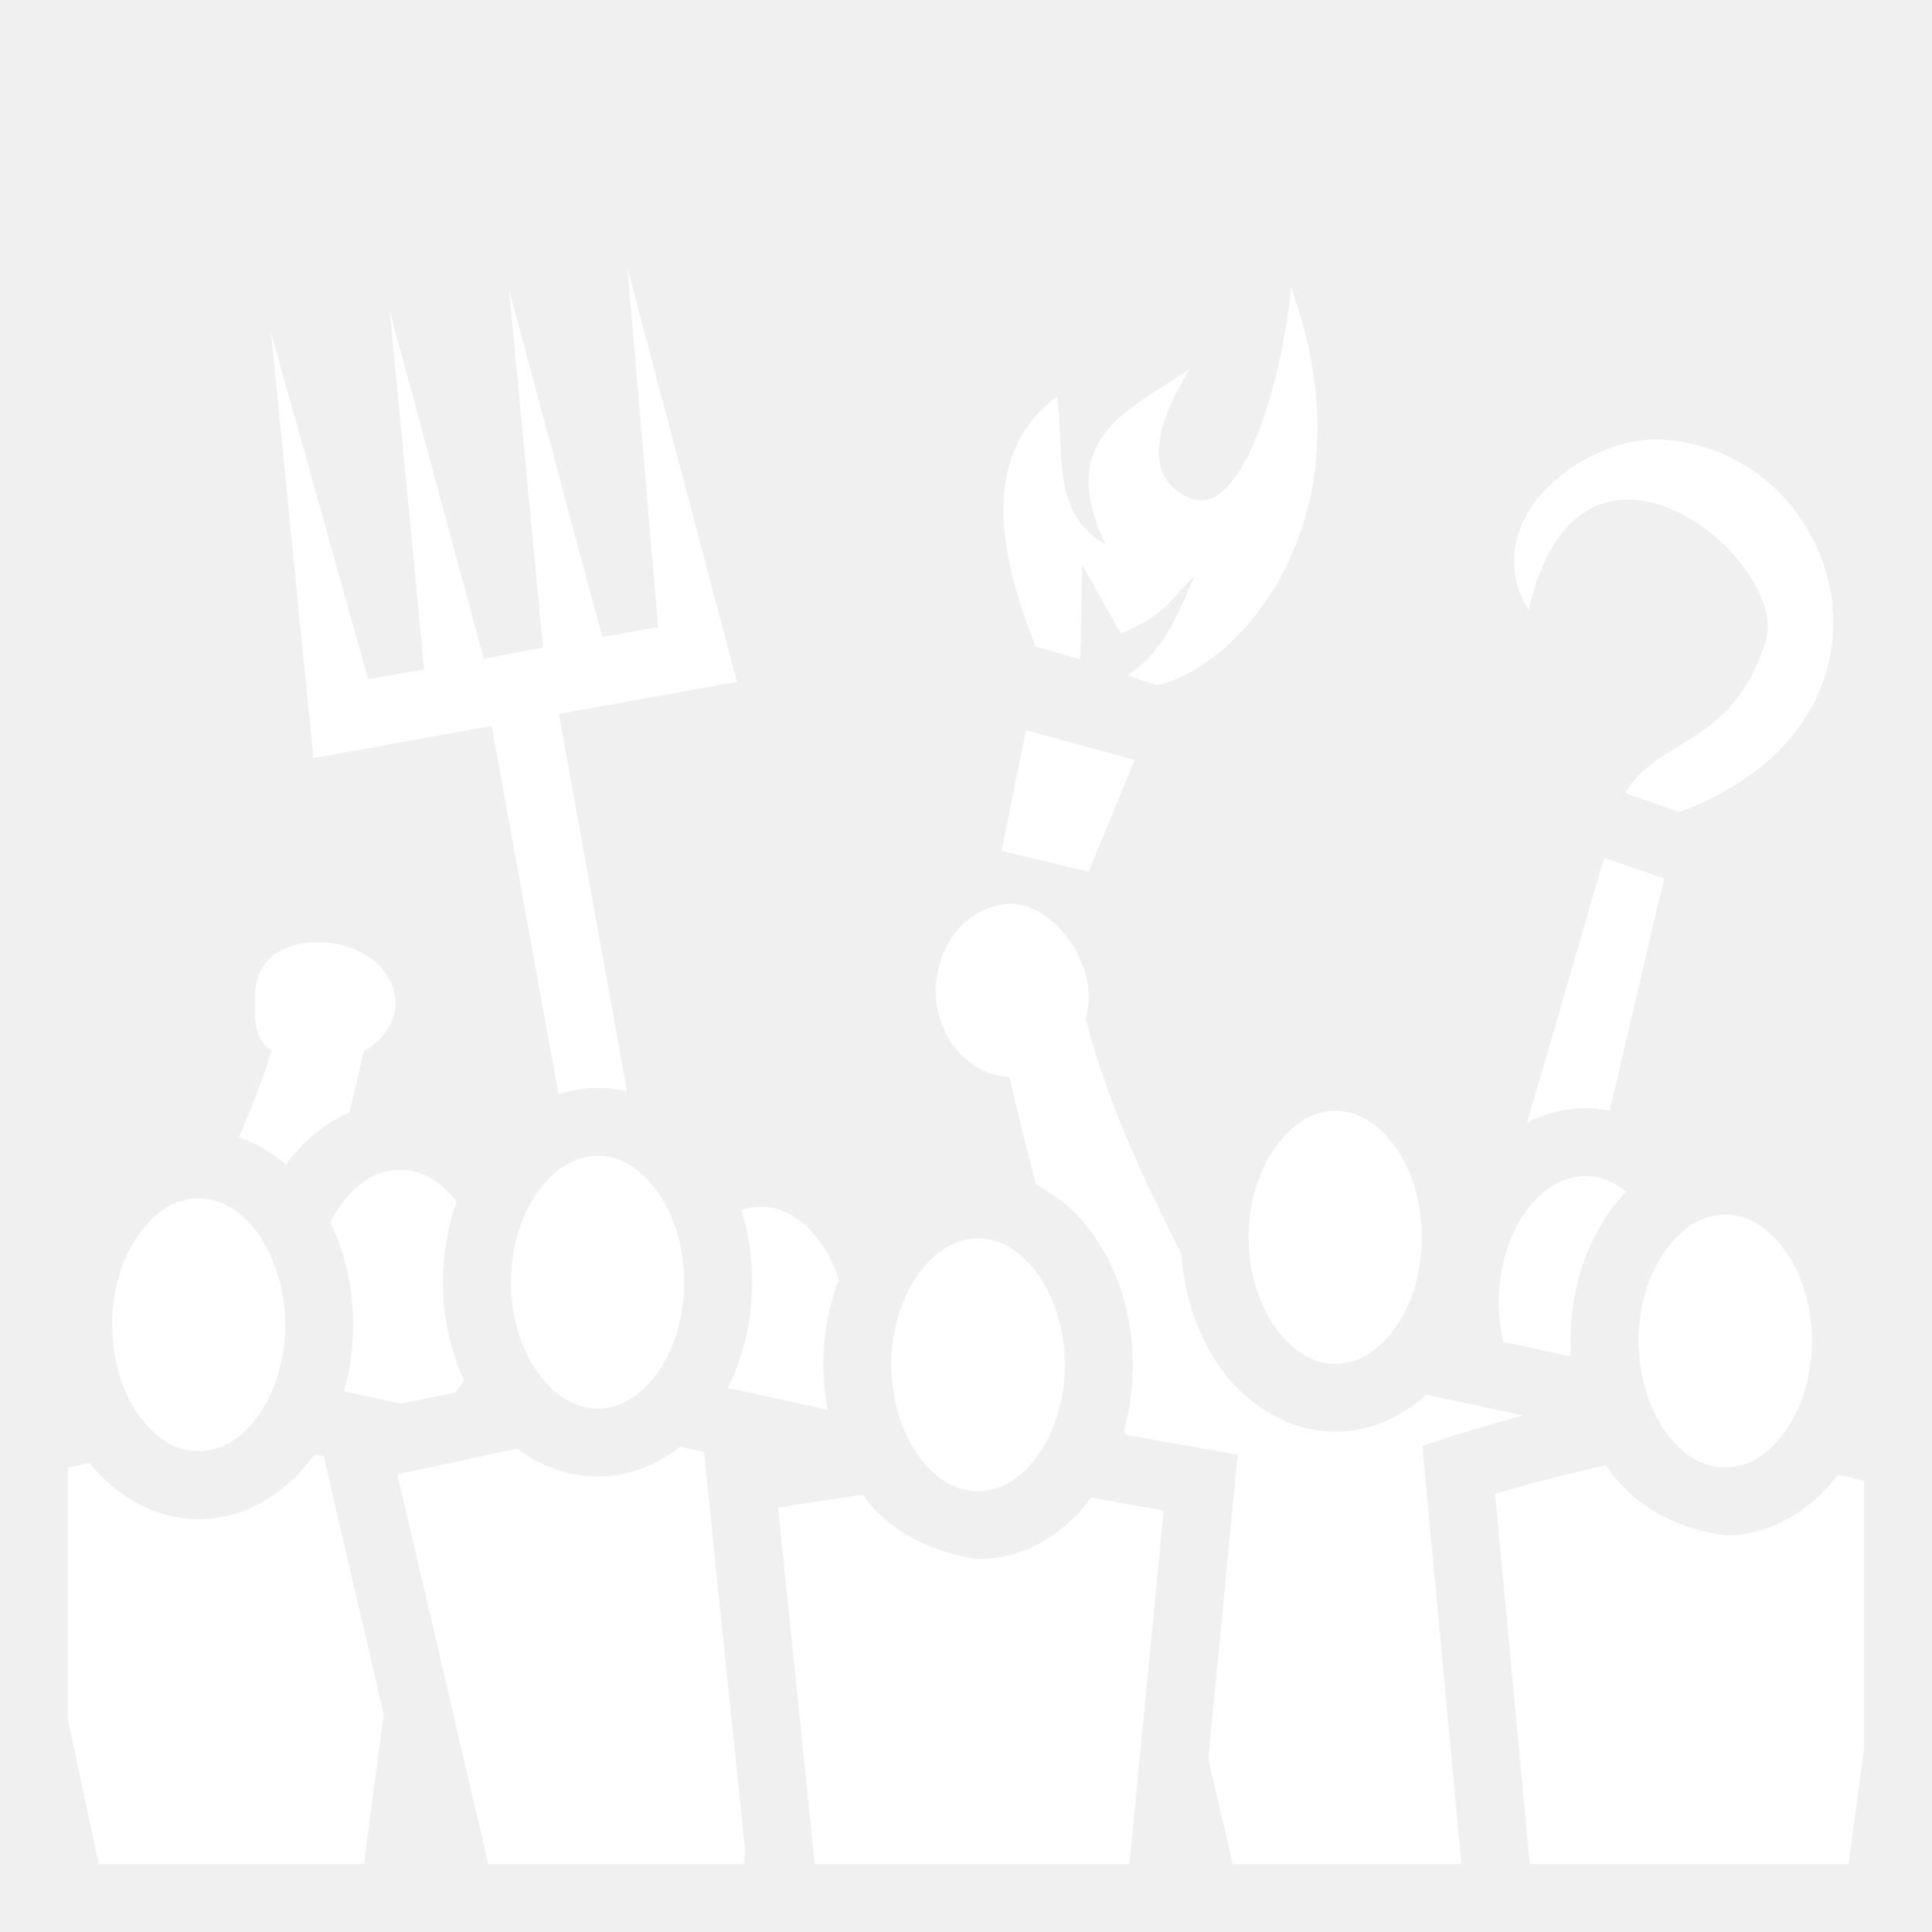
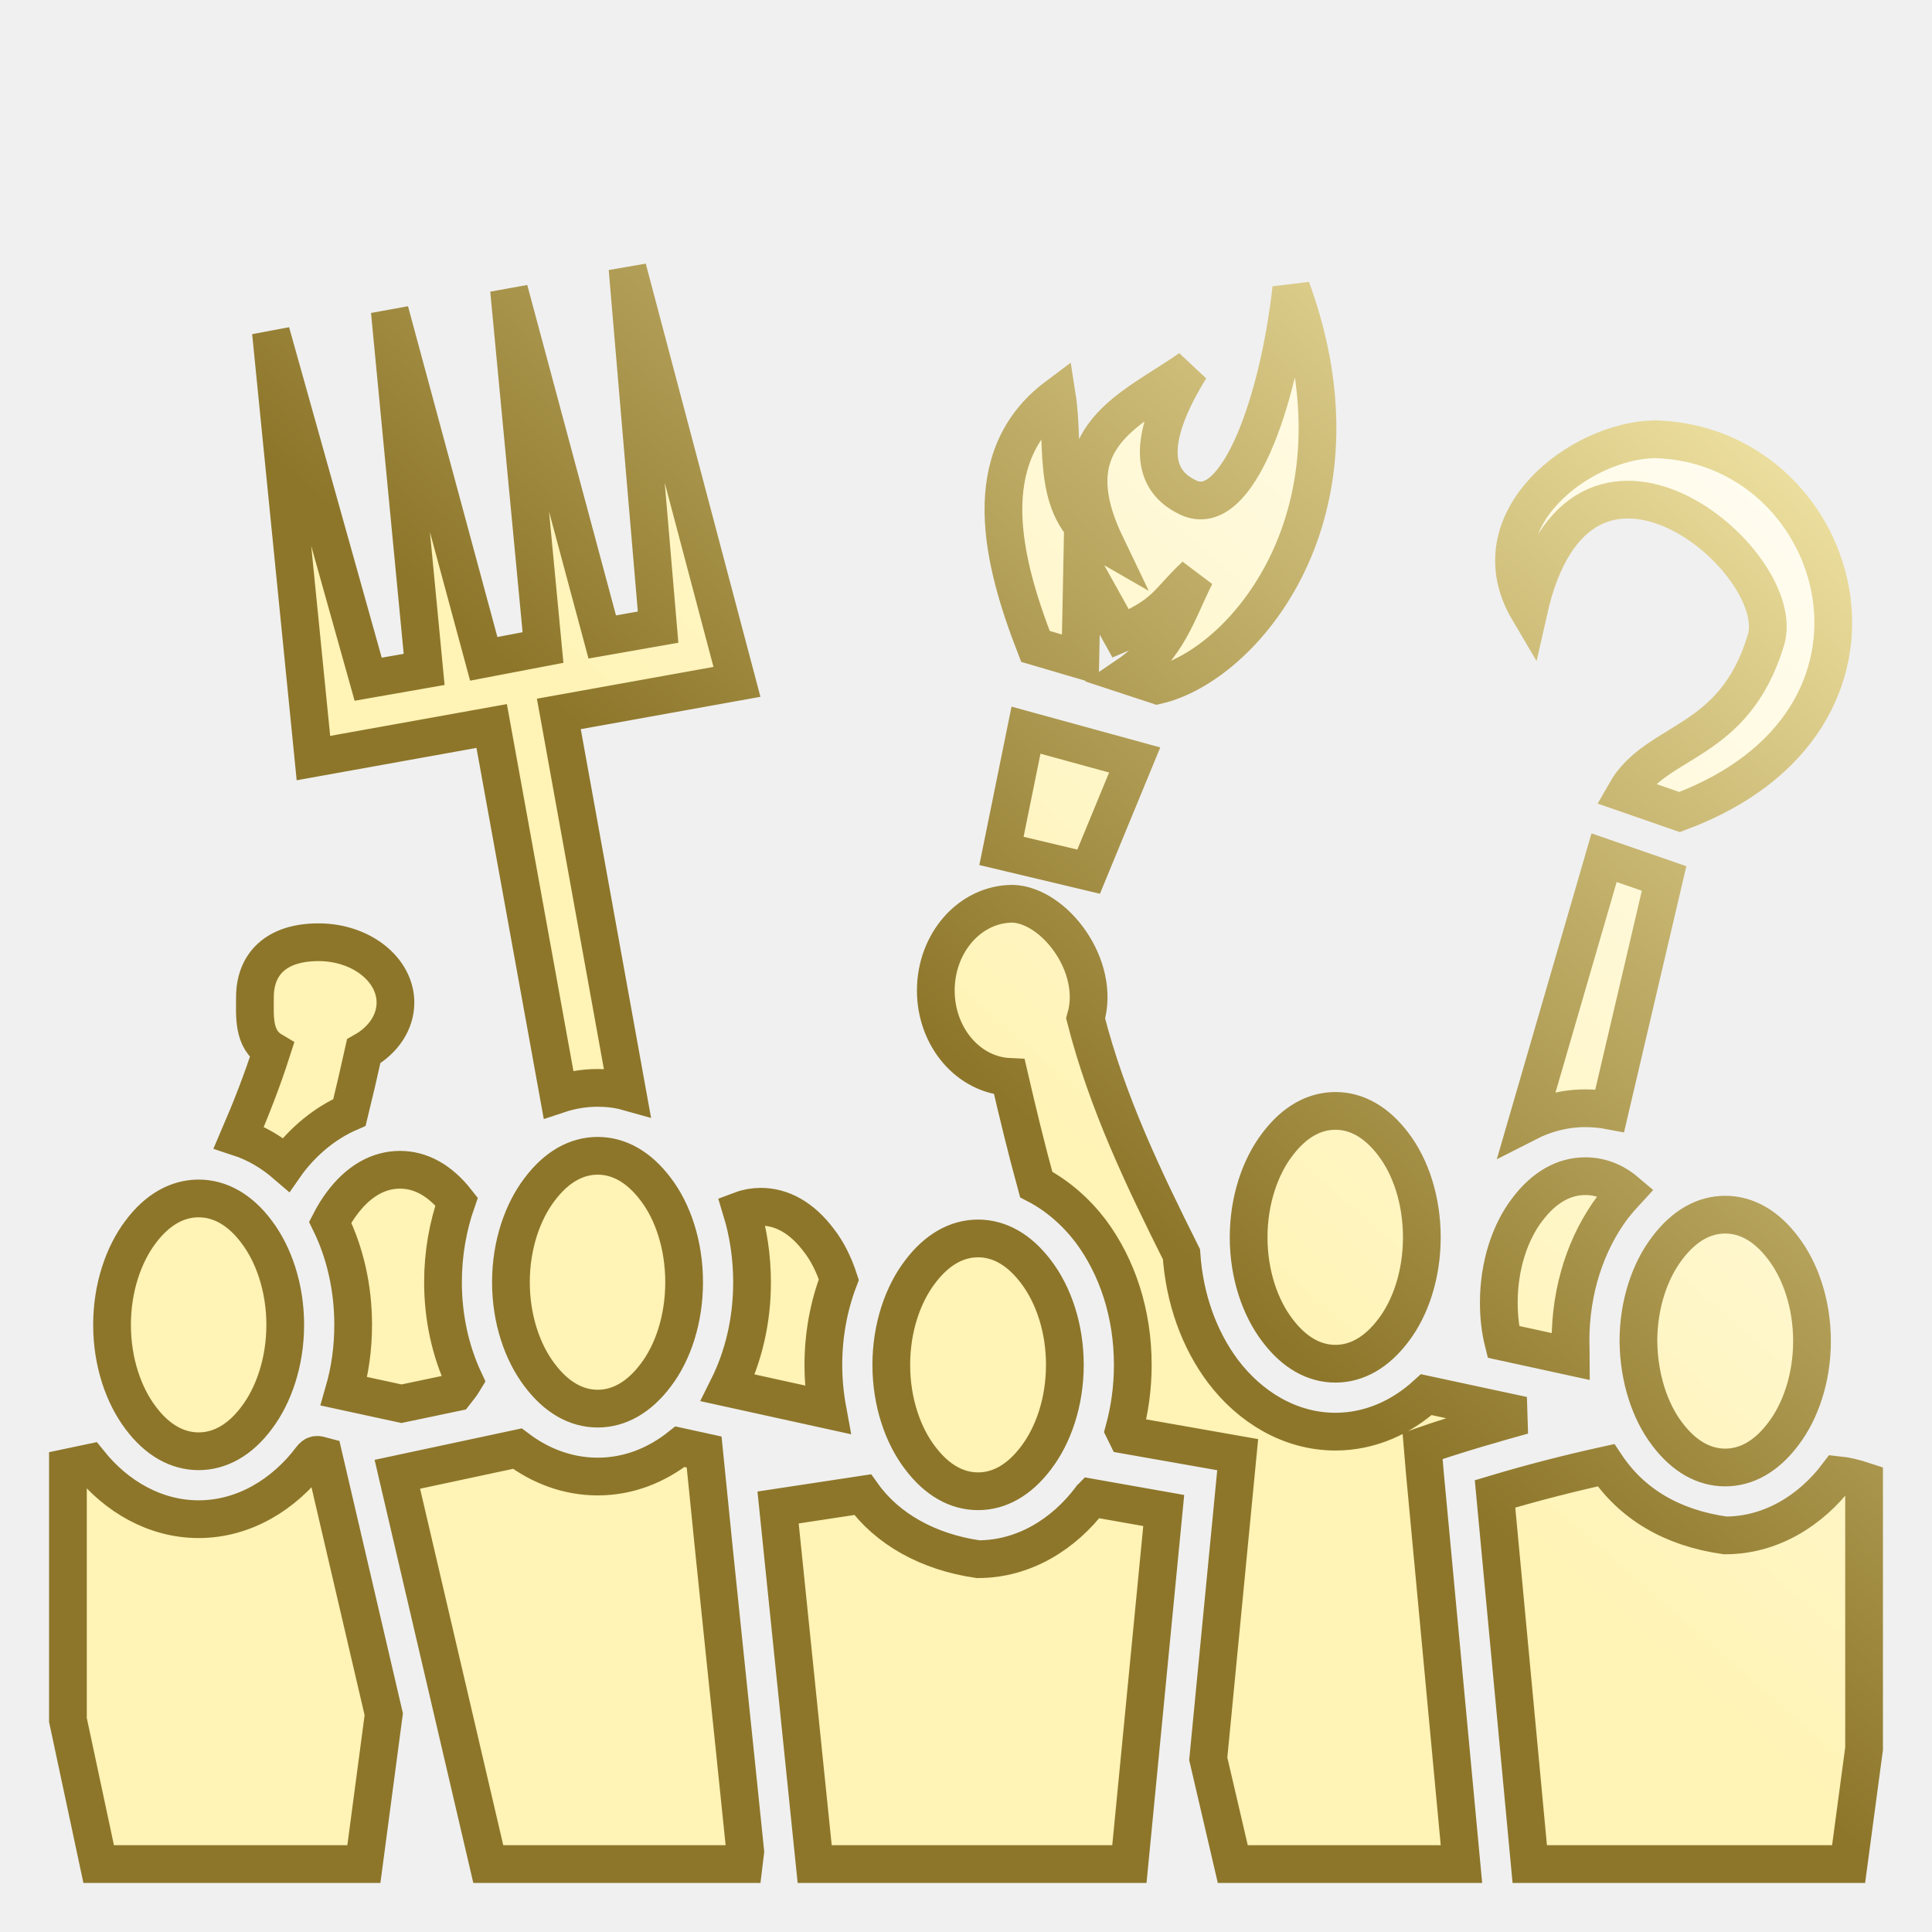
<svg xmlns="http://www.w3.org/2000/svg" viewBox="0 0 512 512" style="height: 512px; width: 512px;">
+   <defs>
+     <linearGradient id="bg-gradient" x1="0" x2="1" y1="1" y2="0">
+       <stop offset="50%" stop-color="rgb(255, 243, 181)" stop-opacity="1" />
+       <stop offset="100%" stop-color="rgb(255, 255, 255)" stop-opacity="1" />
+     </linearGradient>
+     <linearGradient id="stroke-gradient" x1="0" x2="1" y1="1" y2="0">
+       <stop offset="50%" stop-color="rgb(141, 118, 42)" stop-opacity="1" />
+       <stop offset="100%" stop-color="rgb(255, 243, 181)" stop-opacity="1" />
+     </linearGradient>
+   </defs>
  <g class="" transform="translate(0,0)" style="">
-     <path d="M166.3 71.14l8.1 95.06-14.8 2.6-24.7-91.98 9 94.78-15.7 3-24.9-92.14 9.1 94.94-14.83 2.6L71.8 88.06 83.06 200.9l47.24-8.5L148 290c3.3-1.1 6.8-1.7 10.4-1.7 2.7 0 5.3.3 7.8 1l-18.1-100.1 47.2-8.5zm175.9 5.28c-3.3 29.88-14.3 61.48-27.2 55.48-12.2-5.6-8.9-19.2.4-34.25-15.1 10.75-36.3 17.65-22.4 46.65-14.9-8.5-10.7-25.2-12.9-39.2-21.5 16.1-14.4 43.8-5.7 66.2l11.9 3.5.5-25.2 10.2 18.3c12.2-5.1 12.4-8.5 19.8-15.4-4.7 9.2-7.2 19.2-18 26.5l7.9 2.6c22.9-5.3 57.3-45.6 35.5-105.18zm96.5 39.98c-19.8.2-47.8 21.4-33.6 45.4 13.5-59.9 69.2-13.1 62.9 7.8-8.5 28.2-29 25.9-37.3 40.6l14.4 5c64.9-24.2 43.8-95.6-4.5-98.7-.6 0-1.2-.1-1.9-.1zm-166.8 77.1l-6.5 32 23.1 5.5 12.2-29.6zm153.2 33.8l-20.4 70.2c4.7-2.4 9.9-3.8 15.4-3.8 2.2 0 4.4.2 6.5.6l14.4-61.5zm-156.7 12.2c-11.3 0-20.4 10.3-20.4 23 0 12.3 8.6 22.4 19.5 22.9 2.2 9.5 4.5 19 7.1 28.5 5.6 2.9 10.5 7.2 14.4 12.3 7.1 9.5 11.2 21.9 11.2 35.5 0 6-.8 11.8-2.3 17.3.2.4.4.9.6 1.3l29.5 5.2-7.8 80.6 6.5 27.9h60.6l-9.7-103.7-.6-7.1c9.5-3.3 19.1-6 26.6-8.1l-25.6-5.5c-6.6 6-14.9 9.8-24.1 9.8-12.1 0-22.7-6.6-29.8-16-6.3-8.4-10.2-19.2-11-31-10-20-19.7-40.2-25.4-62.5 4.1-13.9-8.3-30-19.3-30.4zM84.42 249.7c-11.26 0-16.87 5.8-16.86 14.6 0 5-.56 11.1 4.48 14.1-2.53 7.9-5.51 15.5-8.74 23 4.58 1.5 8.79 4 12.5 7.2.14-.2.27-.4.41-.6 4.32-5.7 9.95-10.4 16.4-13.2 1.32-5.4 2.58-10.8 3.77-16.2 5.32-3 8.42-7.8 8.42-12.9 0-8.8-9.12-16-20.38-16zm269.48 44.7c-5.6 0-10.9 2.9-15.4 8.9-4.5 5.9-7.6 14.7-7.6 24.6 0 9.9 3.1 18.7 7.6 24.6 4.5 6 9.8 8.9 15.4 8.9s10.9-2.9 15.4-8.9c4.5-5.9 7.5-14.7 7.5-24.6 0-9.9-3-18.7-7.5-24.6-4.5-6-9.8-8.9-15.4-8.9zm-195.5 11.9c-5.6 0-10.9 2.9-15.4 8.9-4.5 5.9-7.6 14.7-7.6 24.6 0 9.9 3.1 18.7 7.6 24.6 4.5 6 9.8 8.9 15.4 8.9s10.9-2.9 15.4-8.9c4.5-5.9 7.5-14.7 7.5-24.6 0-9.9-3-18.7-7.5-24.6-4.5-6-9.8-8.9-15.4-8.9zM106 310c-5.6 0-10.94 2.9-15.4 8.9-1.13 1.5-2.17 3.2-3.1 5 3.92 8 6.09 17.3 6.09 27.2 0 6.2-.84 12.1-2.42 17.6l15.23 3.3 14.3-3c.8-1 1.7-2.2 2.3-3.2-3.6-7.7-5.6-16.6-5.6-26 0-7.6 1.3-14.8 3.6-21.4-4.4-5.6-9.5-8.4-15-8.4zm314.1 1.7c-5.6 0-10.9 2.9-15.4 8.9-4.5 5.9-7.5 14.7-7.5 24.6 0 3.7.4 7.2 1.2 10.4l17.9 3.9c0-1.3-.1-2.7-.1-4.1 0-13.6 4.1-26 11.2-35.5 1.1-1.4 2.3-2.8 3.5-4.1-3.3-2.8-7-4.1-10.8-4.1zm-367.46 5.9c-5.59 0-10.94 2.9-15.4 8.9-4.46 5.9-7.55 14.7-7.55 24.6 0 9.9 3.09 18.7 7.55 24.6 4.46 6 9.81 8.9 15.4 8.9s10.94-2.9 15.4-8.9c4.46-5.9 7.55-14.7 7.55-24.6 0-9.9-3.09-18.7-7.55-24.6-4.46-6-9.81-8.9-15.4-8.9zm148.96 2.2c-1.7 0-3.5.3-5.1.9 1.8 5.9 2.8 12.4 2.8 19.1 0 10.3-2.3 19.8-6.4 28l26.4 5.8c-.7-3.8-1.1-7.8-1.1-11.9 0-8.1 1.5-15.8 4.1-22.6-1.3-4-3.1-7.6-5.3-10.4-4.5-6-9.8-8.9-15.4-8.9zm255.6 2.1c-5.6 0-10.9 2.9-15.4 8.9-4.5 5.9-7.6 14.7-7.6 24.6.1 9.9 3.1 18.7 7.6 24.6 4.5 6 9.8 8.9 15.4 8.9s10.9-2.9 15.4-8.9c4.5-5.9 7.6-14.7 7.6-24.6 0-9.9-3.1-18.7-7.6-24.6-4.5-6-9.8-8.9-15.4-8.9zm-198 6.3c-5.6 0-10.9 2.9-15.4 8.9-4.5 5.9-7.6 14.7-7.6 24.6 0 9.9 3.1 18.7 7.6 24.6 4.5 6 9.8 8.9 15.4 8.9s10.9-2.9 15.4-8.9c4.5-5.9 7.6-14.7 7.6-24.6 0-9.9-3.1-18.7-7.6-24.6-4.5-6-9.8-8.9-15.4-8.9zm-79 55.2c-6.2 4.9-13.6 7.9-21.8 7.9-7.9 0-15.2-2.8-21.3-7.4l-31.8 6.8L129.4 494h67.7l.4-3.3c-3.6-35.3-7.4-70.6-10.9-105.9zm-97.77 3.2c-7.11 9.4-17.73 16-29.79 16-11.6 0-21.86-6.1-28.94-14.9l-5.7 1.2v66.9l8.15 38.2h70.28l5.27-39.7-15.94-68.4c-1.81-.5-2.37-.6-3.33.7zm343.17 1.7c-10 2.2-19.7 4.7-29.4 7.6l9.2 98.1h84.5l4.1-30.6v-70.9c-2.4-.8-5-1.4-7-1.6-7.1 9.4-17.7 16-29.8 16-14.2-2-24.8-8.4-31.6-18.6zm-197 7.8l-22.4 3.4 9.7 94.5h83.4l9.1-93.7-19.2-3.4c-.1.1-.1.2-.2.3-7.1 9.4-17.7 16-29.8 16-13.2-1.9-24.1-8-30.6-17.1z" fill="#ffffff" fill-opacity="1" />
+     <path d="M166.3 71.14l8.1 95.06-14.8 2.6-24.7-91.98 9 94.78-15.7 3-24.9-92.14 9.1 94.94-14.83 2.6L71.8 88.06 83.06 200.9l47.24-8.5L148 290c3.3-1.1 6.8-1.7 10.4-1.7 2.7 0 5.3.3 7.8 1l-18.1-100.1 47.2-8.5zm175.9 5.28c-3.3 29.88-14.3 61.48-27.2 55.48-12.2-5.6-8.9-19.2.4-34.25-15.1 10.75-36.3 17.65-22.4 46.65-14.9-8.5-10.7-25.2-12.9-39.2-21.5 16.1-14.4 43.8-5.7 66.2l11.9 3.5.5-25.2 10.2 18.3c12.2-5.1 12.4-8.5 19.8-15.4-4.7 9.2-7.2 19.2-18 26.5l7.9 2.6c22.9-5.3 57.3-45.6 35.5-105.18zm96.5 39.98c-19.8.2-47.8 21.4-33.6 45.4 13.5-59.9 69.2-13.1 62.9 7.8-8.5 28.2-29 25.9-37.3 40.6l14.4 5c64.9-24.2 43.8-95.6-4.5-98.7-.6 0-1.2-.1-1.9-.1zm-166.8 77.1l-6.5 32 23.1 5.5 12.2-29.6zm153.2 33.8l-20.4 70.2c4.7-2.4 9.9-3.8 15.4-3.8 2.2 0 4.4.2 6.5.6l14.4-61.5zm-156.7 12.2c-11.3 0-20.4 10.3-20.4 23 0 12.3 8.6 22.4 19.5 22.9 2.2 9.5 4.5 19 7.1 28.5 5.6 2.9 10.5 7.2 14.4 12.3 7.1 9.5 11.2 21.9 11.2 35.5 0 6-.8 11.8-2.3 17.3.2.4.4.9.6 1.3l29.5 5.2-7.8 80.6 6.5 27.9h60.6l-9.7-103.7-.6-7.1c9.5-3.3 19.1-6 26.6-8.1l-25.6-5.5c-6.6 6-14.9 9.8-24.1 9.8-12.1 0-22.7-6.6-29.8-16-6.3-8.4-10.2-19.2-11-31-10-20-19.7-40.2-25.4-62.5 4.1-13.9-8.3-30-19.3-30.4zM84.42 249.7c-11.26 0-16.87 5.8-16.86 14.6 0 5-.56 11.1 4.48 14.1-2.53 7.9-5.51 15.5-8.74 23 4.58 1.5 8.79 4 12.5 7.2.14-.2.27-.4.41-.6 4.32-5.7 9.95-10.4 16.4-13.2 1.32-5.4 2.58-10.8 3.77-16.2 5.32-3 8.42-7.8 8.42-12.9 0-8.8-9.12-16-20.38-16zm269.48 44.7c-5.6 0-10.9 2.9-15.4 8.9-4.5 5.9-7.6 14.7-7.6 24.6 0 9.9 3.1 18.7 7.6 24.6 4.5 6 9.8 8.9 15.4 8.9s10.9-2.9 15.4-8.9c4.5-5.9 7.5-14.7 7.5-24.6 0-9.9-3-18.7-7.5-24.6-4.5-6-9.8-8.9-15.4-8.9zm-195.5 11.9c-5.6 0-10.9 2.9-15.4 8.9-4.5 5.9-7.6 14.7-7.6 24.6 0 9.9 3.1 18.7 7.6 24.6 4.5 6 9.8 8.9 15.4 8.9s10.9-2.9 15.4-8.9c4.5-5.9 7.5-14.7 7.5-24.6 0-9.9-3-18.7-7.5-24.6-4.5-6-9.8-8.9-15.4-8.9zM106 310c-5.6 0-10.94 2.9-15.4 8.9-1.13 1.5-2.17 3.2-3.1 5 3.92 8 6.09 17.3 6.09 27.2 0 6.2-.84 12.1-2.42 17.6l15.23 3.3 14.3-3c.8-1 1.7-2.2 2.3-3.2-3.6-7.7-5.6-16.6-5.6-26 0-7.6 1.3-14.8 3.6-21.4-4.4-5.6-9.5-8.4-15-8.4zm314.1 1.7c-5.6 0-10.9 2.9-15.4 8.9-4.5 5.9-7.5 14.7-7.5 24.6 0 3.7.4 7.2 1.2 10.4l17.9 3.9c0-1.3-.1-2.7-.1-4.1 0-13.6 4.1-26 11.2-35.5 1.1-1.4 2.3-2.8 3.5-4.1-3.3-2.8-7-4.1-10.8-4.1zm-367.46 5.9c-5.59 0-10.94 2.9-15.4 8.9-4.46 5.9-7.55 14.7-7.55 24.6 0 9.9 3.09 18.7 7.55 24.6 4.46 6 9.81 8.9 15.4 8.9s10.94-2.9 15.4-8.9c4.46-5.9 7.55-14.7 7.55-24.6 0-9.9-3.09-18.7-7.55-24.6-4.46-6-9.81-8.9-15.4-8.9zm148.96 2.2c-1.7 0-3.5.3-5.1.9 1.8 5.9 2.8 12.4 2.8 19.1 0 10.3-2.3 19.8-6.4 28l26.4 5.8c-.7-3.8-1.1-7.8-1.1-11.9 0-8.1 1.5-15.8 4.1-22.6-1.3-4-3.1-7.6-5.3-10.4-4.5-6-9.8-8.9-15.4-8.9zm255.6 2.1c-5.6 0-10.9 2.9-15.4 8.9-4.5 5.9-7.6 14.7-7.6 24.6.1 9.9 3.1 18.7 7.6 24.6 4.5 6 9.8 8.9 15.4 8.9s10.9-2.9 15.4-8.9c4.5-5.9 7.6-14.7 7.6-24.6 0-9.9-3.1-18.7-7.6-24.6-4.5-6-9.8-8.9-15.4-8.9zm-198 6.3c-5.6 0-10.9 2.9-15.4 8.9-4.5 5.9-7.6 14.7-7.6 24.6 0 9.9 3.1 18.7 7.6 24.6 4.5 6 9.8 8.9 15.4 8.9s10.9-2.9 15.4-8.9c4.5-5.9 7.6-14.7 7.6-24.6 0-9.9-3.1-18.7-7.6-24.6-4.5-6-9.8-8.9-15.4-8.9zm-79 55.2c-6.2 4.9-13.6 7.9-21.8 7.9-7.9 0-15.2-2.8-21.3-7.4l-31.8 6.8L129.4 494h67.7l.4-3.3c-3.6-35.3-7.4-70.6-10.9-105.9zm-97.77 3.2c-7.11 9.4-17.73 16-29.79 16-11.6 0-21.86-6.1-28.94-14.9l-5.7 1.2v66.9l8.15 38.2h70.28l5.27-39.7-15.94-68.4c-1.81-.5-2.37-.6-3.33.7zm343.17 1.7c-10 2.2-19.7 4.7-29.4 7.6l9.2 98.1h84.5l4.1-30.6v-70.9c-2.4-.8-5-1.4-7-1.6-7.1 9.4-17.7 16-29.8 16-14.2-2-24.8-8.4-31.6-18.6zm-197 7.8l-22.4 3.4 9.7 94.5h83.4l9.1-93.7-19.2-3.4c-.1.1-.1.2-.2.3-7.1 9.4-17.7 16-29.8 16-13.2-1.9-24.1-8-30.6-17.1z" fill="url(#bg-gradient)" fill-opacity="1" stroke="url(#stroke-gradient)" stroke-opacity="1" stroke-width="10">[
+ s]*</path>
  </g>
</svg>
